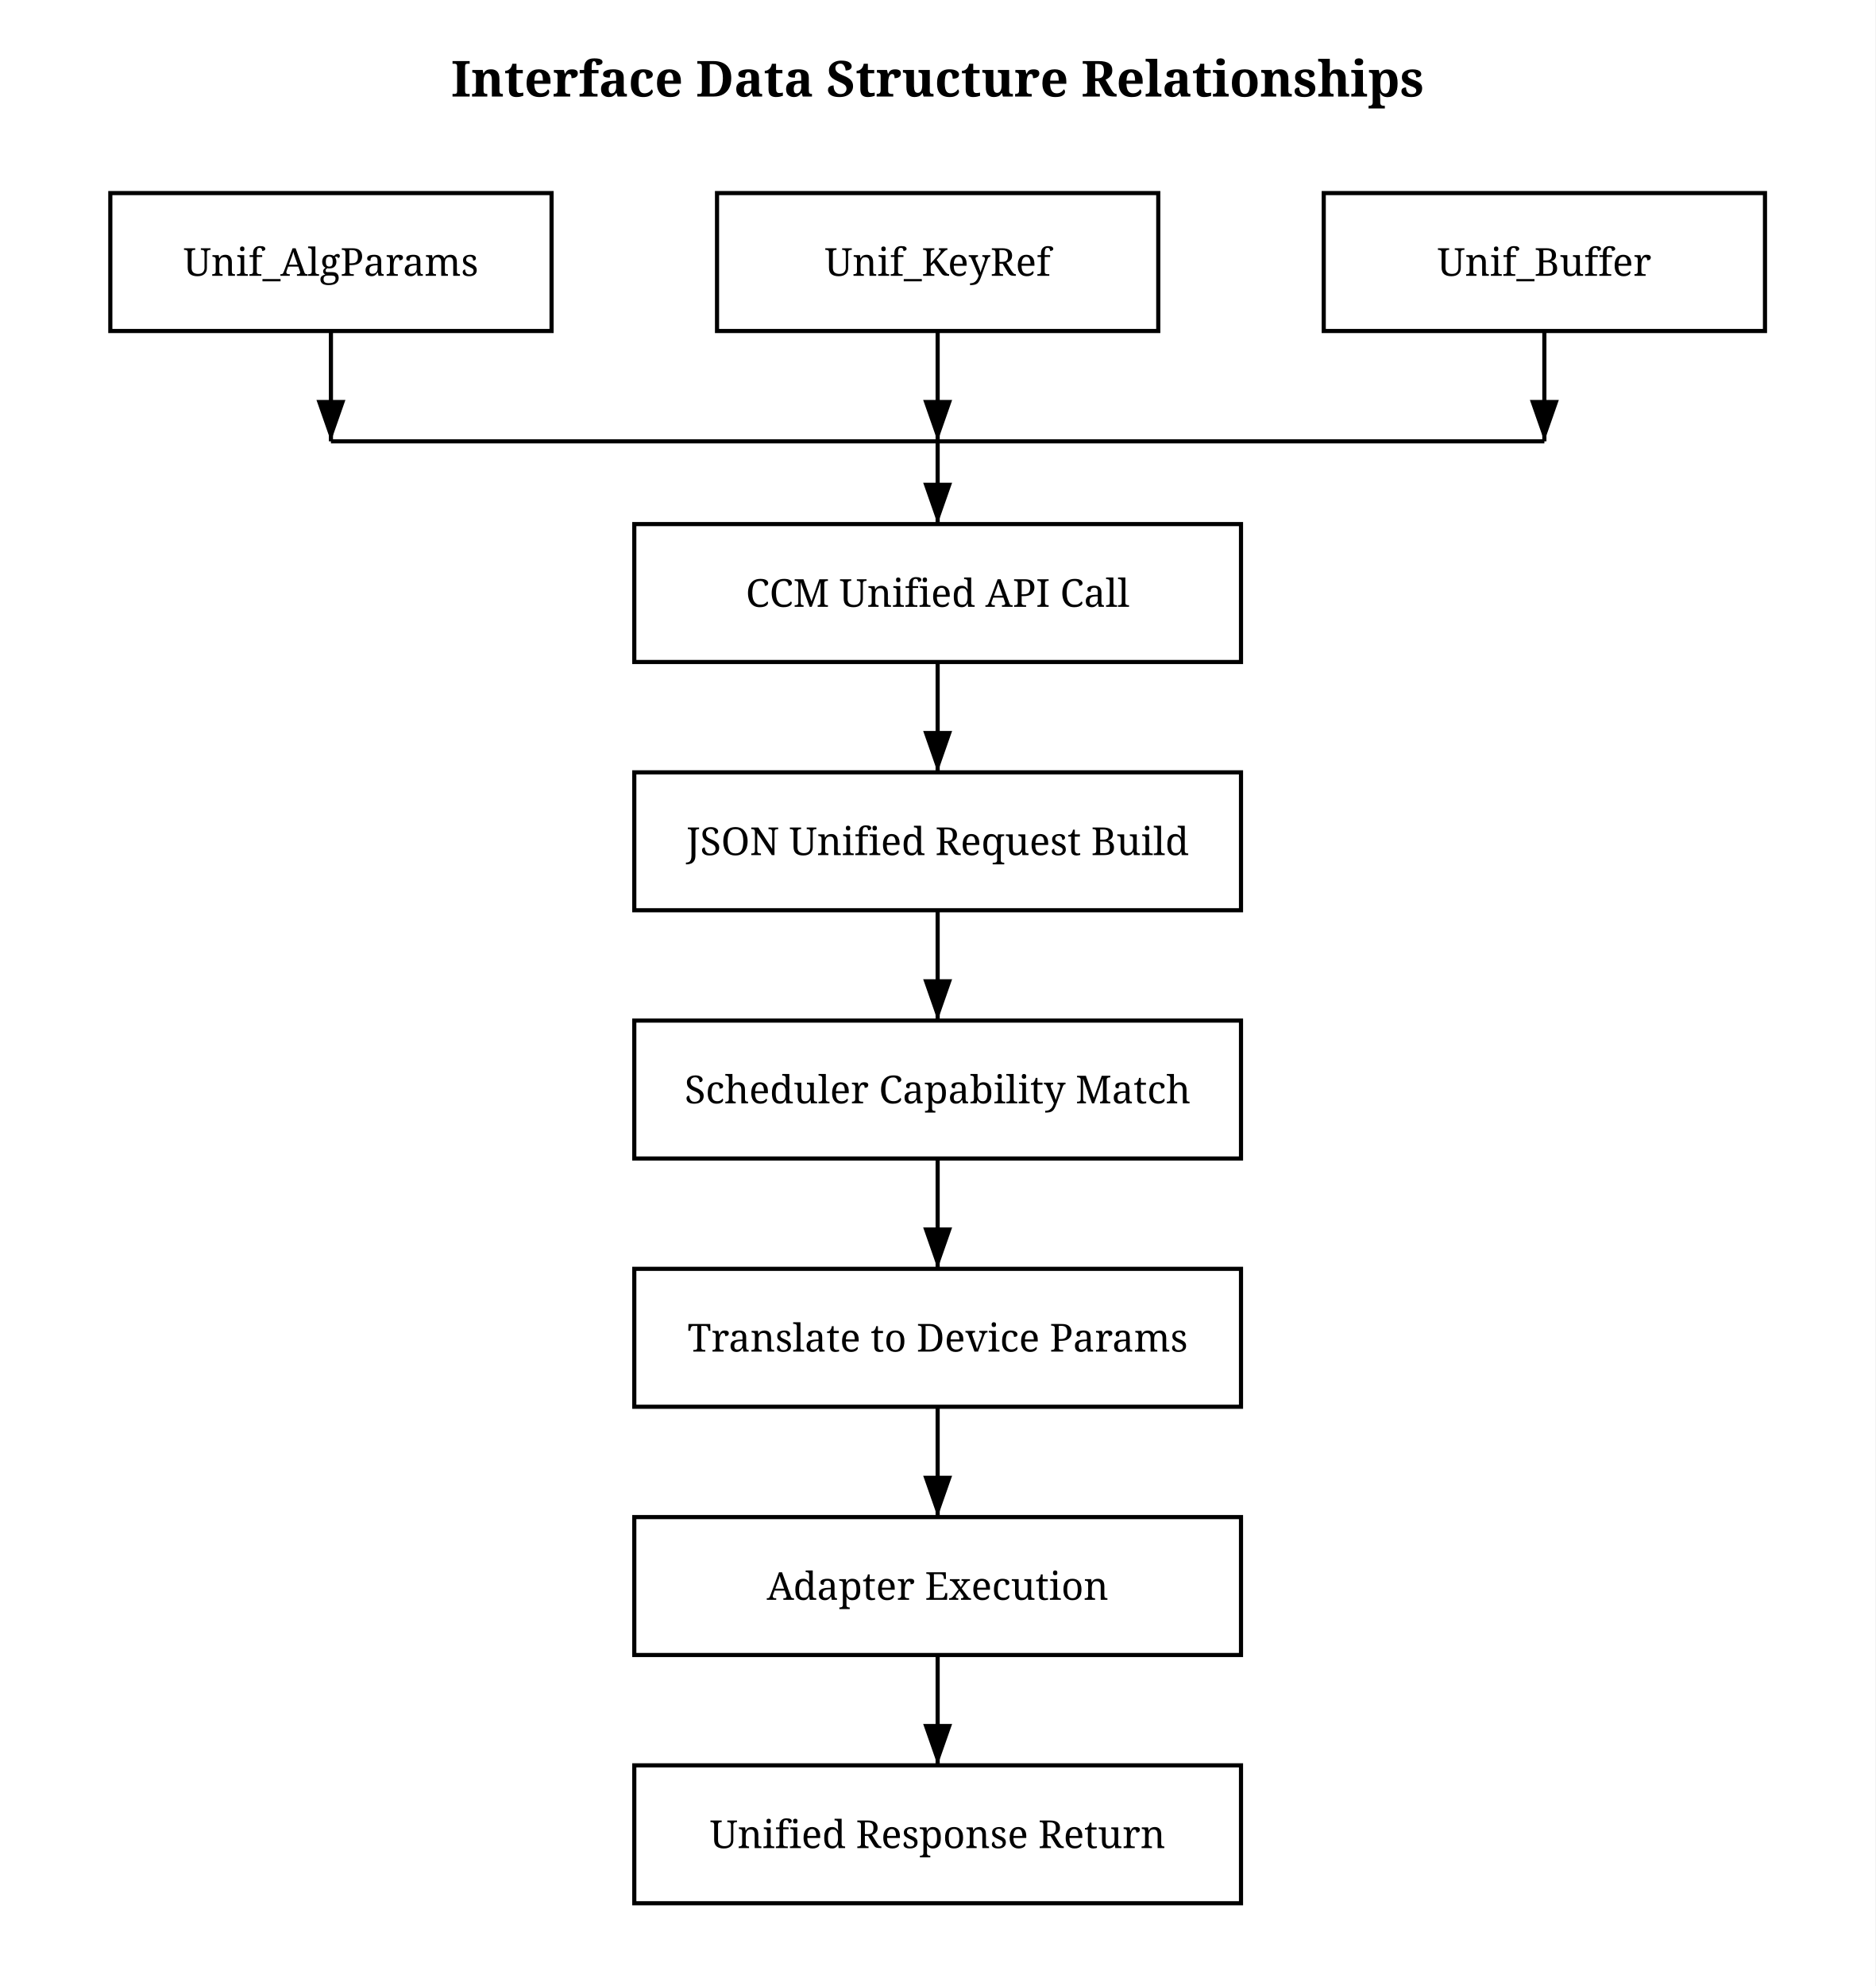
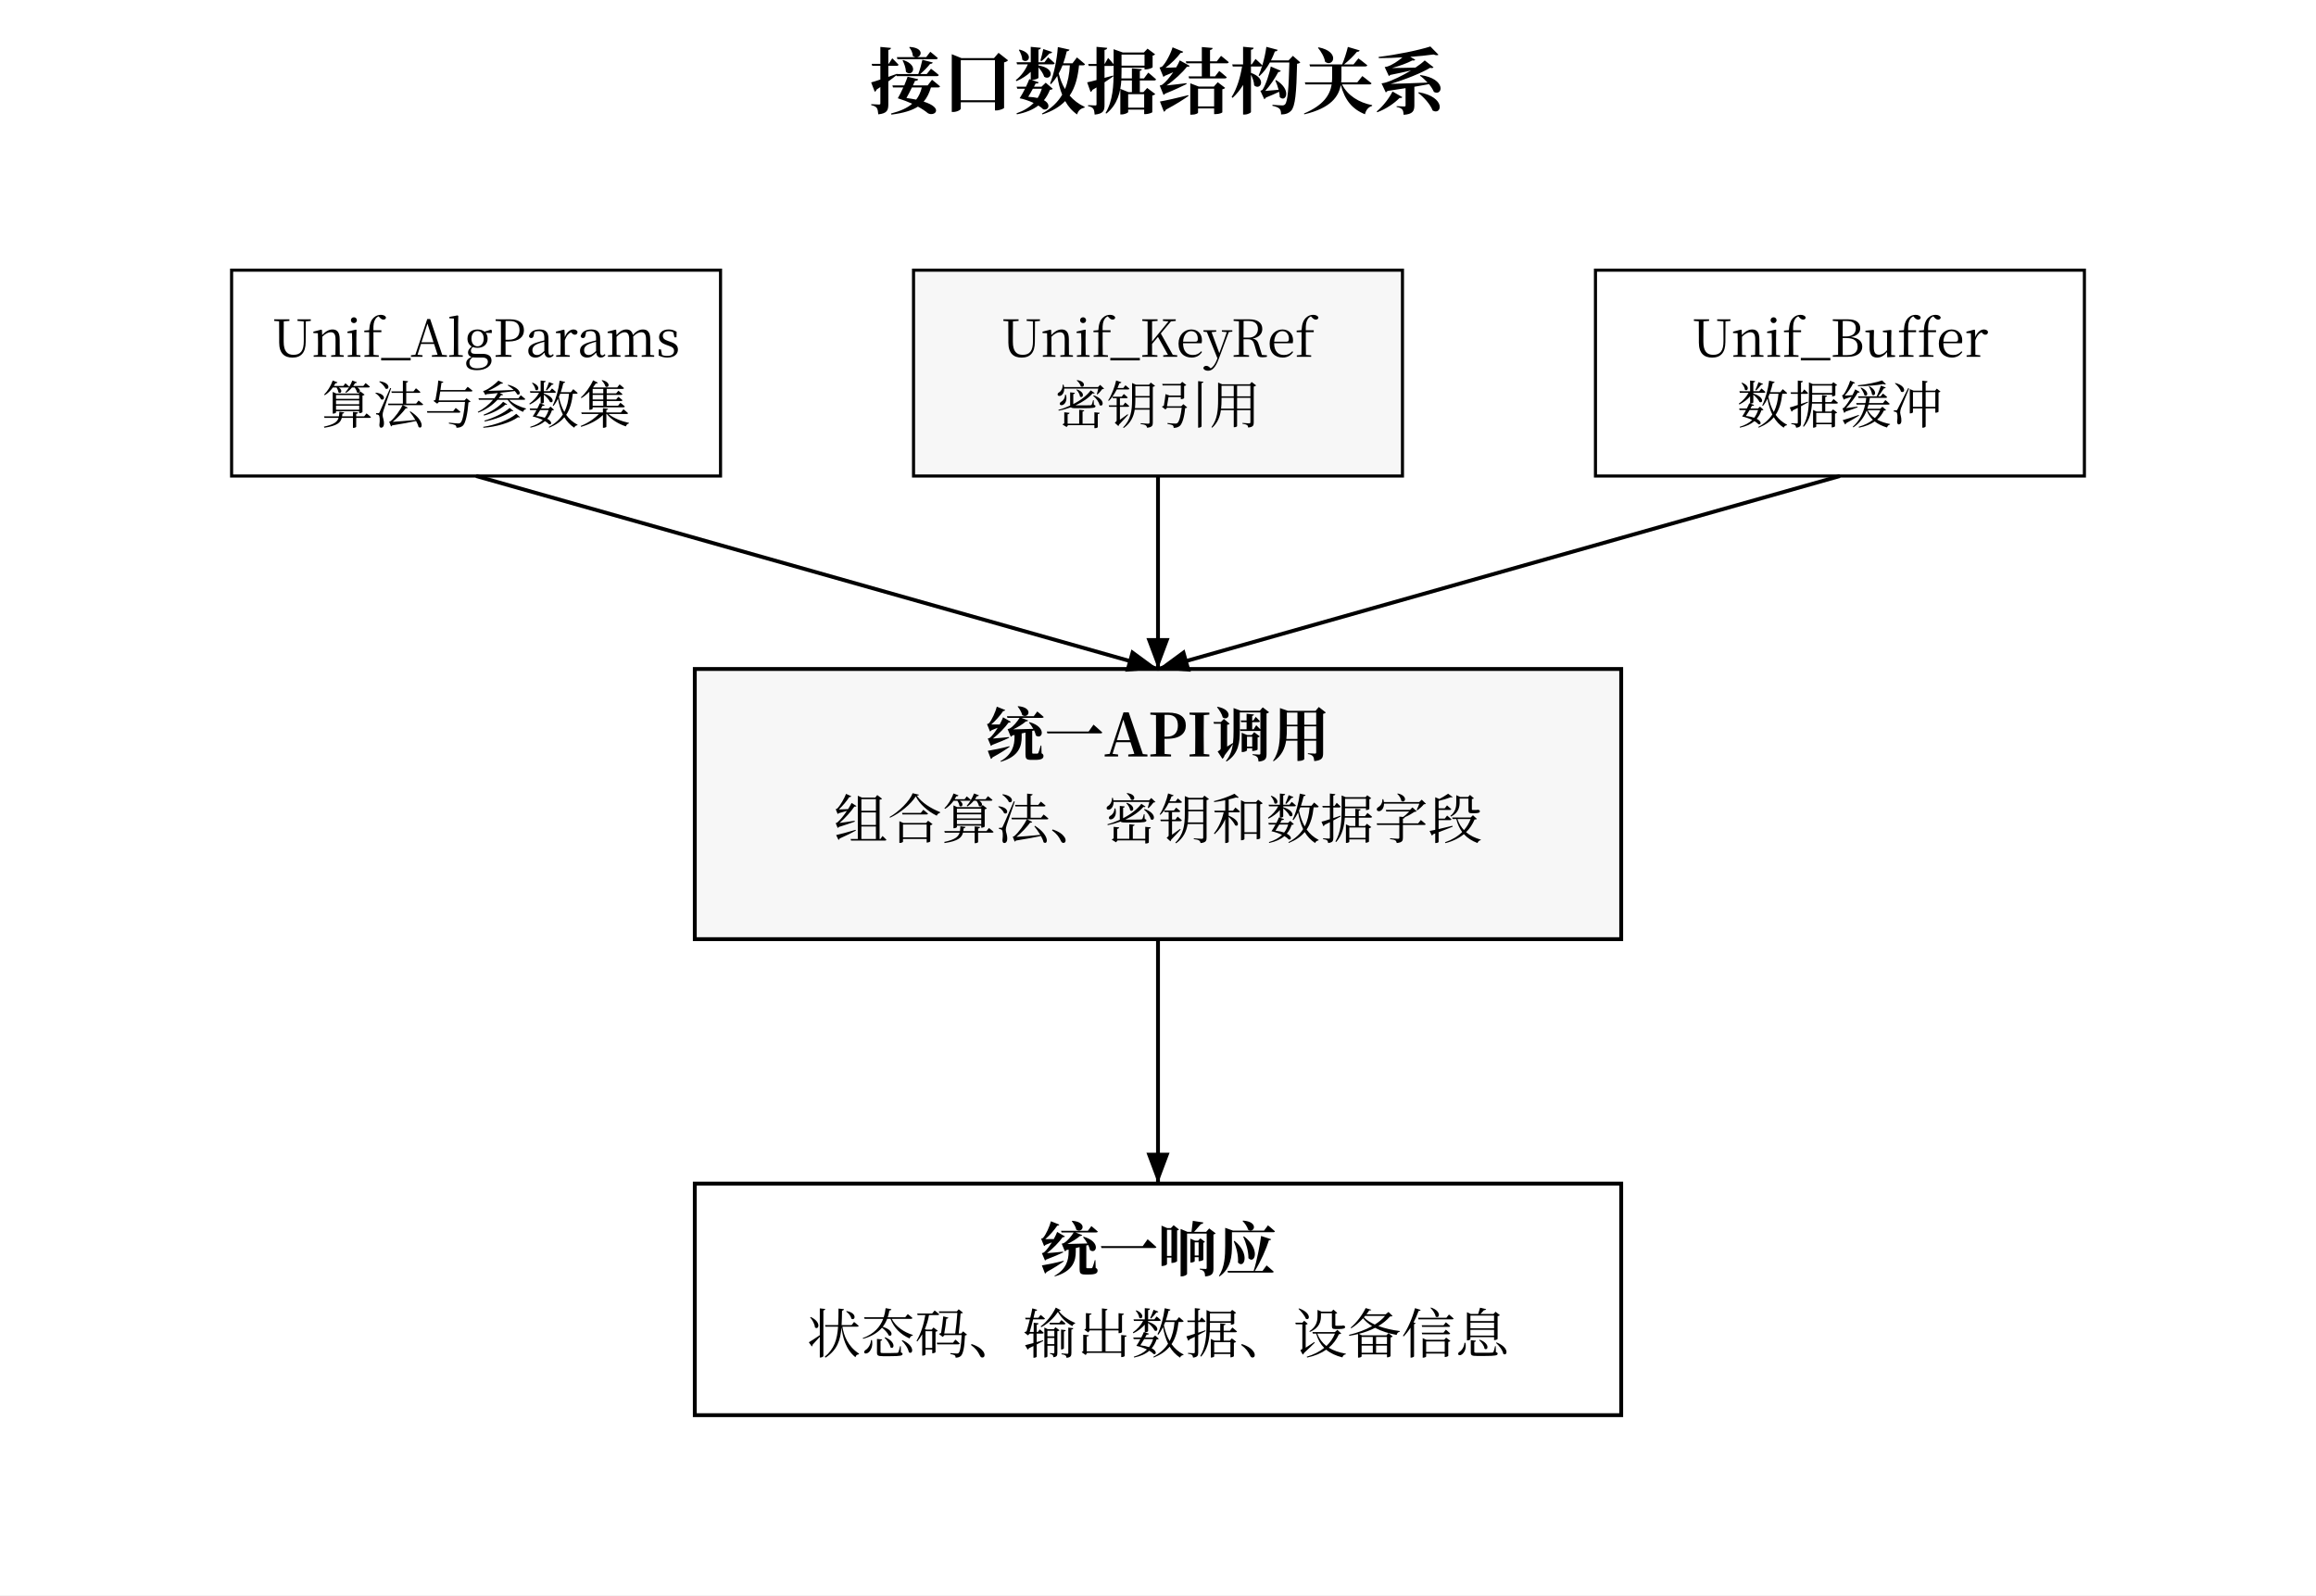
- <svg xmlns="http://www.w3.org/2000/svg" width="680" height="720" viewBox="0 0 680 720">
+ <svg xmlns="http://www.w3.org/2000/svg" width="900" height="620" viewBox="0 0 900 620">
  <defs>
-     <marker id="arrow" markerWidth="10" markerHeight="7" refX="10" refY="3.5" orient="auto">
-       <polygon points="0 0, 10 3.5, 0 7" fill="#000" />
+     <marker id="arrow" markerWidth="10" markerHeight="10" refX="8" refY="3" orient="auto" markerUnits="strokeWidth">
+       <path d="M0,0 L0,6 L8,3 z" fill="#000000" />
    </marker>
  </defs>
-   <rect width="100%" height="100%" fill="white" />
-   <text x="340" y="35" text-anchor="middle" font-family="SimSun, Microsoft YaHei, serif" font-size="18" font-weight="bold">Interface Data Structure Relationships</text>
-   <rect x="40" y="70" width="160" height="50" fill="none" stroke="#000" stroke-width="1.5" />
-   <text x="120" y="100" text-anchor="middle" font-family="SimSun, Microsoft YaHei, serif" font-size="14">Unif_AlgParams</text>
-   <rect x="260" y="70" width="160" height="50" fill="none" stroke="#000" stroke-width="1.5" />
-   <text x="340" y="100" text-anchor="middle" font-family="SimSun, Microsoft YaHei, serif" font-size="14">Unif_KeyRef</text>
-   <rect x="480" y="70" width="160" height="50" fill="none" stroke="#000" stroke-width="1.5" />
-   <text x="560" y="100" text-anchor="middle" font-family="SimSun, Microsoft YaHei, serif" font-size="14">Unif_Buffer</text>
-   <line x1="120" y1="120" x2="120" y2="160" stroke="#000" stroke-width="1.5" marker-end="url(#arrow)" />
-   <line x1="340" y1="120" x2="340" y2="160" stroke="#000" stroke-width="1.5" marker-end="url(#arrow)" />
-   <line x1="560" y1="120" x2="560" y2="160" stroke="#000" stroke-width="1.5" marker-end="url(#arrow)" />
-   <line x1="120" y1="160" x2="560" y2="160" stroke="#000" stroke-width="1.5" />
-   <line x1="340" y1="160" x2="340" y2="190" stroke="#000" stroke-width="1.5" marker-end="url(#arrow)" />
-   <rect x="230" y="190" width="220" height="50" fill="none" stroke="#000" stroke-width="1.5" />
-   <text x="340" y="220" text-anchor="middle" font-family="SimSun, Microsoft YaHei, serif" font-size="14">CCM Unified API Call</text>
-   <line x1="340" y1="240" x2="340" y2="280" stroke="#000" stroke-width="1.5" marker-end="url(#arrow)" />
-   <rect x="230" y="280" width="220" height="50" fill="none" stroke="#000" stroke-width="1.5" />
-   <text x="340" y="310" text-anchor="middle" font-family="SimSun, Microsoft YaHei, serif" font-size="14">JSON Unified Request Build</text>
-   <line x1="340" y1="330" x2="340" y2="370" stroke="#000" stroke-width="1.5" marker-end="url(#arrow)" />
-   <rect x="230" y="370" width="220" height="50" fill="none" stroke="#000" stroke-width="1.5" />
-   <text x="340" y="400" text-anchor="middle" font-family="SimSun, Microsoft YaHei, serif" font-size="14">Scheduler Capability Match</text>
-   <line x1="340" y1="420" x2="340" y2="460" stroke="#000" stroke-width="1.5" marker-end="url(#arrow)" />
-   <rect x="230" y="460" width="220" height="50" fill="none" stroke="#000" stroke-width="1.5" />
-   <text x="340" y="490" text-anchor="middle" font-family="SimSun, Microsoft YaHei, serif" font-size="14">Translate to Device Params</text>
-   <line x1="340" y1="510" x2="340" y2="550" stroke="#000" stroke-width="1.5" marker-end="url(#arrow)" />
-   <rect x="230" y="550" width="220" height="50" fill="none" stroke="#000" stroke-width="1.5" />
-   <text x="340" y="580" text-anchor="middle" font-family="SimSun, Microsoft YaHei, serif" font-size="14">Adapter Execution</text>
-   <line x1="340" y1="600" x2="340" y2="640" stroke="#000" stroke-width="1.5" marker-end="url(#arrow)" />
-   <rect x="230" y="640" width="220" height="50" fill="none" stroke="#000" stroke-width="1.5" />
-   <text x="340" y="670" text-anchor="middle" font-family="SimSun, Microsoft YaHei, serif" font-size="14">Unified Response Return</text>
+   <rect x="0" y="0" width="900" height="620" fill="#ffffff" />
+   <text x="450" y="42" font-family="SimSun, Songti SC, Noto Serif CJK SC, Microsoft YaHei, Arial, sans-serif" font-size="28" font-weight="bold" text-anchor="middle" fill="#000000">接口数据结构关系</text>
+   <rect x="90" y="105" width="190" height="80" rx="0" ry="0" fill="#ffffff" stroke="#000000" stroke-width="1.2" />
+   <text x="185.0" y="138.667" font-family="SimSun, Songti SC, Noto Serif CJK SC, Microsoft YaHei, Arial, sans-serif" font-size="20" font-weight="normal" text-anchor="middle" fill="#000000">Unif_AlgParams</text>
+   <text x="185.0" y="164.667" font-family="SimSun, Songti SC, Noto Serif CJK SC, Microsoft YaHei, Arial, sans-serif" font-size="20" font-weight="normal" text-anchor="middle" fill="#000000">算法与参数集</text>
+   <rect x="355" y="105" width="190" height="80" rx="0" ry="0" fill="#f7f7f7" stroke="#000000" stroke-width="1.2" />
+   <text x="450.0" y="138.667" font-family="SimSun, Songti SC, Noto Serif CJK SC, Microsoft YaHei, Arial, sans-serif" font-size="20" font-weight="normal" text-anchor="middle" fill="#000000">Unif_KeyRef</text>
+   <text x="450.0" y="164.667" font-family="SimSun, Songti SC, Noto Serif CJK SC, Microsoft YaHei, Arial, sans-serif" font-size="20" font-weight="normal" text-anchor="middle" fill="#000000">密钥引用</text>
+   <rect x="620" y="105" width="190" height="80" rx="0" ry="0" fill="#ffffff" stroke="#000000" stroke-width="1.2" />
+   <text x="715.0" y="138.667" font-family="SimSun, Songti SC, Noto Serif CJK SC, Microsoft YaHei, Arial, sans-serif" font-size="20" font-weight="normal" text-anchor="middle" fill="#000000">Unif_Buffer</text>
+   <text x="715.0" y="164.667" font-family="SimSun, Songti SC, Noto Serif CJK SC, Microsoft YaHei, Arial, sans-serif" font-size="20" font-weight="normal" text-anchor="middle" fill="#000000">数据缓冲</text>
+   <rect x="270" y="260" width="360" height="105" rx="0" ry="0" fill="#f7f7f7" stroke="#000000" stroke-width="1.5" />
+   <text x="450.0" y="294" font-family="SimSun, Songti SC, Noto Serif CJK SC, Microsoft YaHei, Arial, sans-serif" font-size="23" font-weight="bold" text-anchor="middle" fill="#000000">统一API调用</text>
+   <text x="450.0" y="326" font-family="SimSun, Songti SC, Noto Serif CJK SC, Microsoft YaHei, Arial, sans-serif" font-size="21" font-weight="normal" text-anchor="middle" fill="#000000">组合算法、密钥和数据字段</text>
+   <rect x="270" y="460" width="360" height="90" rx="0" ry="0" fill="#ffffff" stroke="#000000" stroke-width="1.5" />
+   <text x="450.0" y="494" font-family="SimSun, Songti SC, Noto Serif CJK SC, Microsoft YaHei, Arial, sans-serif" font-size="23" font-weight="bold" text-anchor="middle" fill="#000000">统一响应</text>
+   <text x="450.0" y="526" font-family="SimSun, Songti SC, Noto Serif CJK SC, Microsoft YaHei, Arial, sans-serif" font-size="21" font-weight="normal" text-anchor="middle" fill="#000000">状态码、输出数据、设备信息</text>
+   <line x1="185" y1="185" x2="450" y2="260" stroke="#000000" stroke-width="1.5" marker-end="url(#arrow)" />
+   <line x1="450" y1="185" x2="450" y2="260" stroke="#000000" stroke-width="1.5" marker-end="url(#arrow)" />
+   <line x1="715" y1="185" x2="450" y2="260" stroke="#000000" stroke-width="1.5" marker-end="url(#arrow)" />
+   <line x1="450" y1="365" x2="450" y2="460" stroke="#000000" stroke-width="1.5" marker-end="url(#arrow)" />
</svg>
